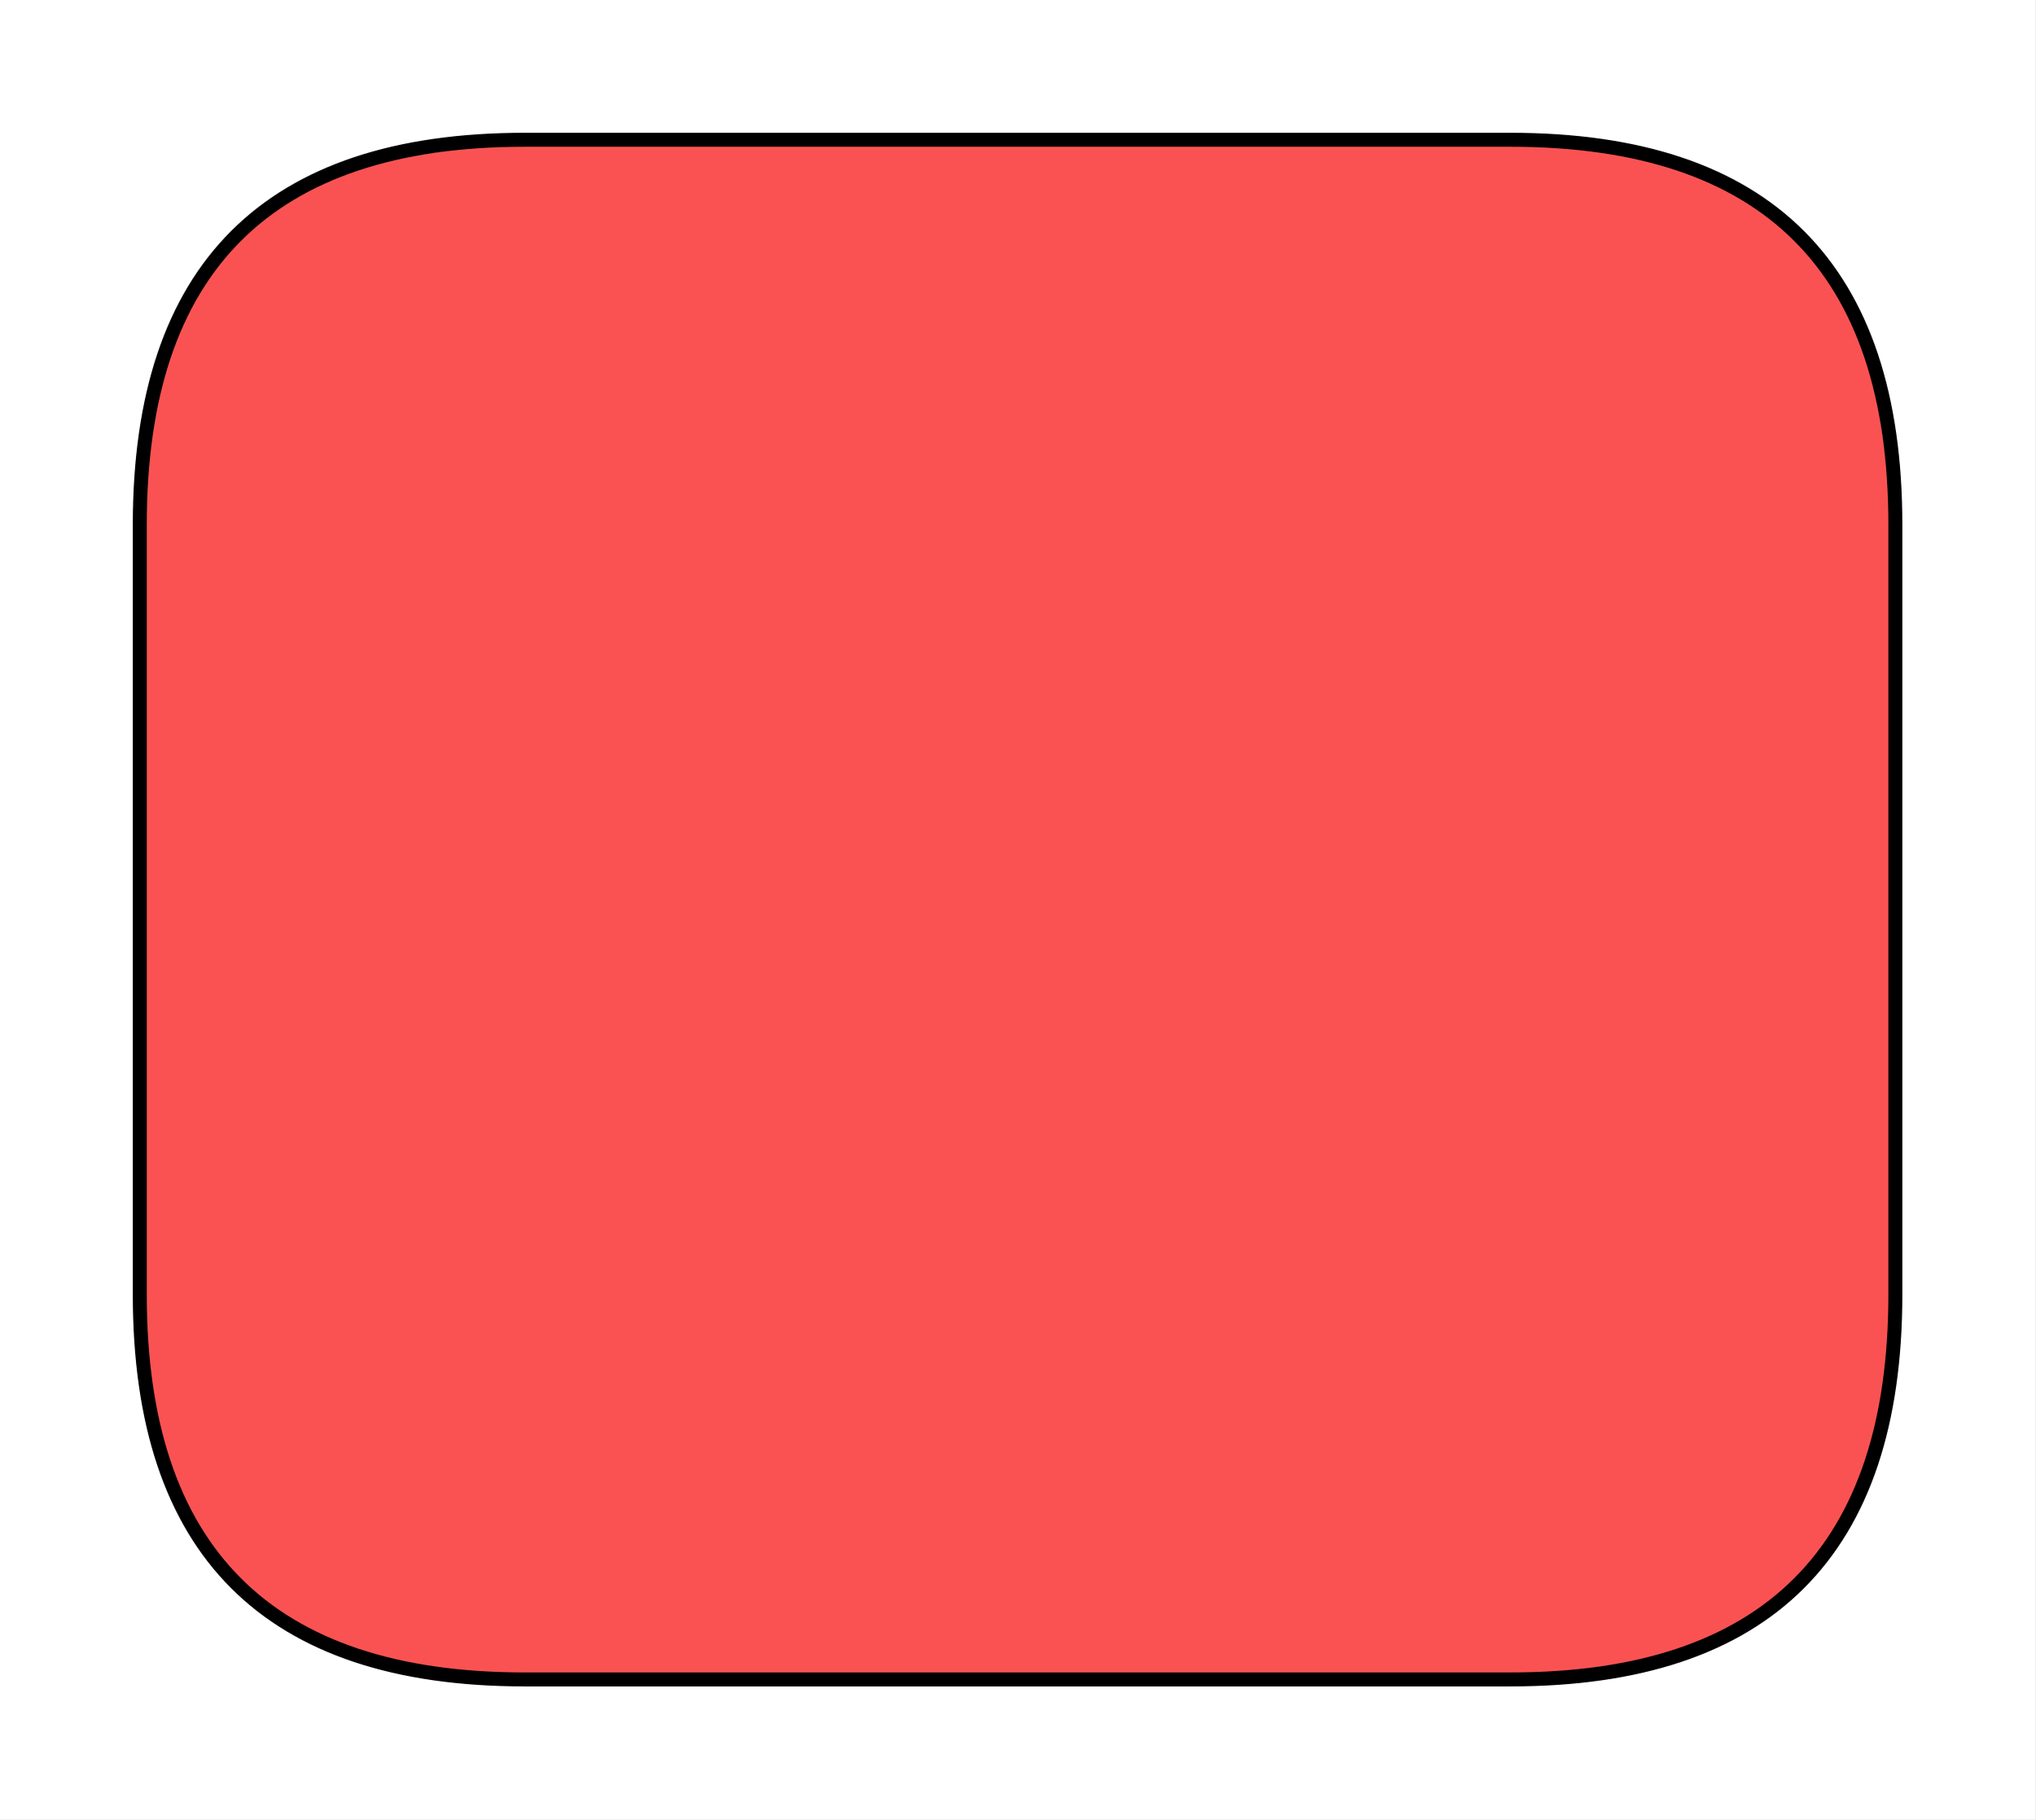
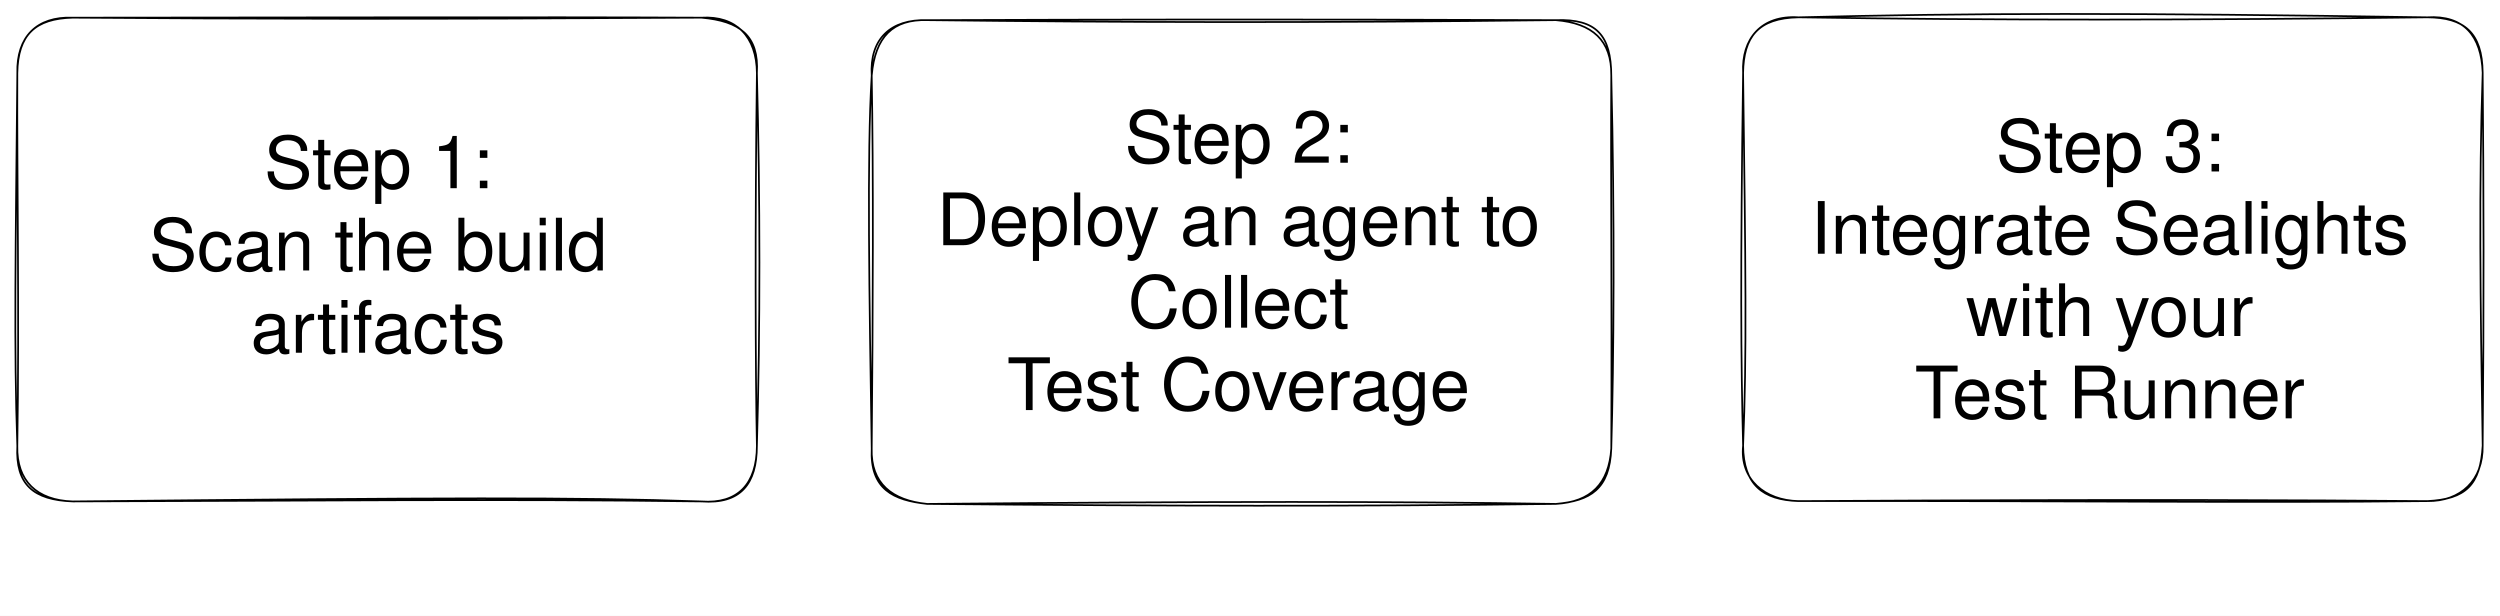
- <svg xmlns="http://www.w3.org/2000/svg" version="1.1" viewBox="0 0 145.603 130.171" width="145.603" height="130.171">
+ <svg xmlns="http://www.w3.org/2000/svg" version="1.1" viewBox="0 0 1443.33 355.501" width="2886.661" height="711.002">
  
-   eyJ2ZXJzaW9uIjoiMSIsImVuY29kaW5nIjoiYnN0cmluZyIsImNvbXByZXNzZWQiOnRydWUsImVuY29kZWQiOiJ4nHVSy27bMFx1MDAxMLz7K1x1MDAwNPVaKHyIeuSYPoBe2oNRpECRXHUwMDAzLa0lVjQpiFRsJ/C/l6RcdTAwMWRTNVx1MDAxYVx1MDAxZVxicHZ2d3Y5r6skSe1xhPQ+SeHQcCnaie/Tj1x1MDAxZX+GyVxirVxciIS30fPUXHUwMDA0Zm/taO7v7vg4Zp2wXHUwMDFirYes0btzXHUwMDFhSNiBssZcdTAwMTF/u3eSvIZ70WiCxnLVSVxiXHQhXHUwMDE0e+HiXHUwMDE2/K5VaFuSXCKnpCDsSlx1MDAxMOaz62ahddEtl1x1MDAwNmLEQ+lPy+yPzY6Kx8MvPdNh//JHf41Nt0LKtT3KIMpoN3uMXHUwMDE5O+lcdTAwMDFcdTAwMWVFa3sv6lx1MDAwNn8va9Jz1yswfnh0RfXIXHUwMDFiYY++XHUwMDBliuh5XHUwMDAzS97BvVx1MDAxOGNcdTAwMTlhmFVFjXO0XHUwMDFjNuSXKMNcdTAwMThVjGFEXHUwMDE4rVFxI+yTlnrywj6gcKK0XHJvhs7pU23kbDkjjETO/m1cXMKyXHUwMDAyUZzX+Y2IXHUwMDFlRNdbT8FOSYlxVVGW5zXBdVRcdTAwMDLhQypaMkTqMib79uO3Njjjabkz1V529maVaFx1MDAxNnpBTnFcdTAwMTDP/7IwWSw1jy0/u1x1MDAwMVx1MDAxN1VO8lxusYKW1TUuhVx1MDAxYVxcUM1SRkw3QzRQQE/uXHUwMDBlRVNn8LV1Ja/S3Fxmol2LXHUwMDE3+KdM+ixg//C/XHUwMDA1h5OuLvq94yDMeVqd/lx1MDAwMlx1MDAxMlHiICJ9
+   eyJ2ZXJzaW9uIjoiMSIsImVuY29kaW5nIjoiYnN0cmluZyIsImNvbXByZXNzZWQiOnRydWUsImVuY29kZWQiOiJ4nM1Y2VLbSFx1MDAxNH3nK1TO66D0vvCWsMUzRTLEToBcZlMpIbUlxUJSpDbGk+LfcyWDJVx1MDAxYlx1MDAxY7BrXGI2VS7Ut5fTV+f0ue1cdTAwMWZbjtOxk9x0dpyOufa9JFx1MDAwZVxub9z5o2q/MkVcdTAwMTlnKYRI/VxcZqPCr3tG1ublzuvXXp67YWwvsmzo+tnldJhJzKVJbVx0XHUwMDFk/4Fnx/lRf7dcdTAwMTYqjG+9NExMPaBcdTAwMGU1aylKXHUwMDE2W99nab0uXHUwMDE1klIqXHUwMDA1mnWIyz1YzppcdTAwMDCiXHUwMDAzLylNXHUwMDEzqZo6XHUwMDFmXHUwMDBl3n9cdTAwMWVFoTzrXHUwMDFmbe/mn05Y1ku+NatcdTAwMGXiJOnZSTLdlOdHo6KFqbRFNjQncWAjiOOF9tm4MoOkNaOKbFx1MDAxNEapKcu5MVnu+bGdVG2ogT9Nwo7TtFxcw5Mg2iVYa4kkopjwWbBcdTAwMWEuuaslxVx1MDAxYVEkXHUwMDA1llgvwNrNkqyoYL1C9adcdTAwMDF24fnDXHUwMDEw0KXBrI8tvLTMvVx1MDAwMl5X0298u2FGhKtcdTAwMTXFnFx1MDAxMS2UZM1KkYnDyFa8kNqlXGJcdTAwMDFcdTAwMThK5qGWpn4nmlKNJeJiXHUwMDE2qFx1MDAxMOTdoGbHv+2kpcFt0u7o0lx1MDAxMIbettw0e6n677eI1kw1ylx1MDAwM29KXGIsXHUwMDE051hcdTAwMDBcdTAwMDAmXHUwMDFhZEmcXHUwMDBlIZiOkqRpy/xhw6Gt1lr3uGvNtX2Itlxc4WW0ZVxmIHDJn8zao9Pu8Vx1MDAxYkyPXHUwMDBmuqY/XHUwMDFjv6WnXyeyv+msJYi7XHUwMDEyi+qFY0yJwmSOt5gyl2mNuUKSXHUwMDAym5B8NuJcdTAwMTIp71NcdTAwMTVcdTAwMTSzSE7MMOVaXHUwMDBivFxuO+d483RcdTAwMWFcbiaZQliuQMPmfWep7cX/1VTCruSQYlx1MDAwMeLUXHUwMDE0YTzX6cC7jJPJ3Xk9pW1FV0hYz5rcwTvnac/3UsdGxrlcdTAwMTjFSeCcp15h44Hn21x1MDAxMv5v57w0XHUwMDAwsVpcdTAwMTO3mF1N9yaJw4rxXHUwMDFkXHUwMDFmdm2KOTHYXHUwMDE4LGTWwWZ5XHUwMDEz9Vx1MDAwMaBcdTAwMDczXHUwMDE23WBx31lcdTAwMTGHceol/dXA/lKnv/RcdTAwMTiO6TKxYlxccZShp3tcZu97clJcdTAwMDZ6//tlmltjRTG4+LTpaq0kXG5HN8GKI664pmreZZhLXHUwMDE5J5gpRltcdTAwMDfXJlpcZlZcdTAwMDRT2E6rKvj9XHUwMDFlo1x1MDAxNFx1MDAxYzp4XHUwMDA1ca/lMULqZbQlSEupuGiBeIy3RXRq9of9w8MyfXd2ZfdcdTAwMGa3z0Z/bz5vhXaZ5DVn5XxphFx0c1x1MDAxNYOiSGA4bVx1MDAwNdLs2YhLXHUwMDFmpKq6T06KNFCTt8zwOS1GXHT4e1GLoXBqd8FcdTAwMTbCXHUwMDAyoDk9XHUwMDAzXHUwMDE3XG5ITnmejmNcdTAwMWI5XHUwMDEzuEHAyd03pXU+jlIwg/N0ietcdTAwMTAp5lb4Ta6zXHUwMDE2/vVcbka21IPAfbSg7aL1MS1/XHKL42R0XHUwMDFjXHUwMDBmeofgX9HJwZ9DdbTpWlx1MDAxNlx1MDAxY6SskUDoYTUjV8AliFx1MDAxM/XcN1x1MDAxZCroXHUwMDAzam5Z4t1tXHUwMDA2XHUwMDAxXHUwMDE4rMkqTrO+mKXC9GXFTEBcZnsmT7KJXHUwMDAzdZhcdTAwMTdcdTAwMDJqx2YgXHUwMDAwSGtcdTAwMDL11Z1cdTAwMTR2MyAwhJdJmaiXkPJcdTAwMWHo168ooZxaev/DWiCmlWrdM1x1MDAxZdPztkXf9i4/fnlH/jLXXz4o5qmj3U3XM9ymXFzNOVx1MDAwMuIu/mjBXFwo8ar6hDE+X8RtYkVJXHUwMDA05lx1MDAwMjSoVtD5//6rXHUwMDA1g3OPrCD/KXfhu5604+V5z8KUM2iwhzi4PVx1MDAxNpppOlexXHUwMDE5v72f5FeD+lMposZfUc7U+7zZuvlcdItQLCsifQ==
  <defs>
    <style class="style-fonts">
      @font-face {
        font-family: "Virgil";
        src: url("https://unpkg.com/@excalidraw/excalidraw@0.14.2/dist/excalidraw-assets/Virgil.woff2");
      }
      @font-face {
        font-family: "Cascadia";
        src: url("https://unpkg.com/@excalidraw/excalidraw@0.14.2/dist/excalidraw-assets/Cascadia.woff2");
      }
    </style>
  </defs>
-   <rect x="0" y="0" width="145.603" height="130.171" fill="#ffffff" />
-   <g stroke-linecap="round" transform="translate(10 10) rotate(0 62.80157 55.08559)">
-     <path d="M27.54 0 L104.52 0.43 L110.11 1.72 L114.84 3.87 L118.72 6.89 L121.73 10.76 L123.88 15.49 L125.6 27.54 L125.17 89.08 L123.88 94.68 L121.73 99.41 L118.72 103.29 L114.84 106.3 L110.11 108.45 L98.06 110.17 L21.09 109.74 L15.49 108.45 L10.76 106.3 L6.89 103.29 L3.87 99.41 L1.72 94.68 L0.43 89.08 L0.43 21.09 L1.72 15.49 L3.87 10.76 L6.89 6.89 L10.76 3.87 L15.49 1.72 L27.54 0" stroke="none" stroke-width="0" fill="#fa5252" />
-     <path d="M27.54 0 M27.54 0 C55.01 0, 82.47 0, 98.06 0 M27.54 0 C52.16 0, 76.79 0, 98.06 0 M98.06 0 C116.42 0, 125.6 9.18, 125.6 27.54 M98.06 0 C116.42 0, 125.6 9.18, 125.6 27.54 M125.6 27.54 C125.6 46.11, 125.6 64.68, 125.6 82.63 M125.6 27.54 C125.6 48.71, 125.6 69.87, 125.6 82.63 M125.6 82.63 C125.6 100.99, 116.42 110.17, 98.06 110.17 M125.6 82.63 C125.6 100.99, 116.42 110.17, 98.06 110.17 M98.06 110.17 C78.15 110.17, 58.25 110.17, 27.54 110.17 M98.06 110.17 C79.96 110.17, 61.85 110.17, 27.54 110.17 M27.54 110.17 C9.18 110.17, 0 100.99, 0 82.63 M27.54 110.17 C9.18 110.17, 0 100.99, 0 82.63 M0 82.63 C0 62.63, 0 42.62, 0 27.54 M0 82.63 C0 68.86, 0 55.09, 0 27.54 M0 27.54 C0 9.18, 9.18 0, 27.54 0 M0 27.54 C0 9.18, 9.18 0, 27.54 0" stroke="#000000" stroke-width="1" fill="none" />
+   <rect x="0" y="0" width="1443.33" height="355.501" fill="#ffffff" />
+   <g stroke-linecap="round" transform="translate(503.2649 11.62798) rotate(0 213.4916 139.6505)">
+     <path d="M32 0 M32 0 C143.74 1.33, 253.97 1.65, 394.98 0 M32 0 C133.98 -0.36, 236.3 -0.61, 394.98 0 M394.98 0 C416.09 1.78, 427.26 11.63, 426.98 32 M394.98 0 C418.36 -0.88, 426.9 8.74, 426.98 32 M426.98 32 C429.02 113.55, 428.48 197.5, 426.98 247.3 M426.98 32 C426.59 92.45, 427.39 152.48, 426.98 247.3 M426.98 247.3 C425.58 267.59, 415.29 278.11, 394.98 279.3 M426.98 247.3 C426.09 270.92, 414.87 277.54, 394.98 279.3 M394.98 279.3 C281.88 280.8, 169.24 280.56, 32 279.3 M394.98 279.3 C300.15 277.8, 204.72 277.79, 32 279.3 M32 279.3 C11.89 277.31, -0.58 267.57, 0 247.3 M32 279.3 C12.54 277.22, -1.16 270.92, 0 247.3 M0 247.3 C-1.34 160.56, -2.83 77.49, 0 32 M0 247.3 C0.74 167.14, 1.02 87.65, 0 32 M0 32 C1.97 9.42, 12.37 -0.58, 32 0 M0 32 C-1.35 10.84, 10.95 -0.66, 32 0" stroke="#000000" stroke-width="1" fill="none" />
+   </g>
+   <g transform="translate(79.76126 70.15394) rotate(0 138.5 95)">
+     <text x="138.5" y="38.5" font-family="Helvetica, Segoe UI Emoji" font-size="41.753px" fill="#000000" text-anchor="middle" style="white-space: pre;" direction="ltr">Step 1:</text>
+     <text x="138.5" y="86" font-family="Helvetica, Segoe UI Emoji" font-size="41.753px" fill="#000000" text-anchor="middle" style="white-space: pre;" direction="ltr">Scan the build </text>
+     <text x="138.5" y="133.5" font-family="Helvetica, Segoe UI Emoji" font-size="41.753px" fill="#000000" text-anchor="middle" style="white-space: pre;" direction="ltr">artifacts </text>
+     <text x="138.5" y="181" font-family="Helvetica, Segoe UI Emoji" font-size="41.753px" fill="#000000" text-anchor="middle" style="white-space: pre;" direction="ltr" />
+   </g>
+   <g stroke-linecap="round" transform="translate(1006.347 10) rotate(0 213.4916 139.6505)">
+     <path d="M32 0 M32 0 C129 -2.48, 222.62 -2.7, 394.98 0 M32 0 C147.19 1.82, 261.12 1.67, 394.98 0 M394.98 0 C416.11 -1.36, 426.2 10.7, 426.98 32 M394.98 0 C416.24 0.11, 426.82 8.7, 426.98 32 M426.98 32 C424.77 96.61, 425.61 163.12, 426.98 247.3 M426.98 32 C427.56 99.02, 427.76 164.31, 426.98 247.3 M426.98 247.3 C425.65 269.95, 417.37 278.2, 394.98 279.3 M426.98 247.3 C427.41 267.07, 414.33 279.59, 394.98 279.3 M394.98 279.3 C292.29 280.48, 190.44 279.05, 32 279.3 M394.98 279.3 C318.49 278.76, 241.18 278.16, 32 279.3 M32 279.3 C11.37 278.67, 0.27 269.95, 0 247.3 M32 279.3 C12.56 278.89, -2.03 266.73, 0 247.3 M0 247.3 C2.19 195.11, 1.46 145.02, 0 32 M0 247.3 C-1.26 197.5, -1.59 147.76, 0 32 M0 32 C-1.02 12.54, 10.34 -1.42, 32 0 M0 32 C0.37 11.44, 8.44 0.43, 32 0" stroke="#000000" stroke-width="1" fill="none" />
+   </g>
+   <g transform="translate(1043.521 60.50096) rotate(0 174.5 142.5)">
+     <text x="174.5" y="38.5" font-family="Helvetica, Segoe UI Emoji" font-size="41.753px" fill="#000000" text-anchor="middle" style="white-space: pre;" direction="ltr">Step 3:</text>
+     <text x="174.5" y="86" font-family="Helvetica, Segoe UI Emoji" font-size="41.753px" fill="#000000" text-anchor="middle" style="white-space: pre;" direction="ltr">Integrate Sealights</text>
+     <text x="174.5" y="133.5" font-family="Helvetica, Segoe UI Emoji" font-size="41.753px" fill="#000000" text-anchor="middle" style="white-space: pre;" direction="ltr">with your </text>
+     <text x="174.5" y="181" font-family="Helvetica, Segoe UI Emoji" font-size="41.753px" fill="#000000" text-anchor="middle" style="white-space: pre;" direction="ltr">Test Runner</text>
+     <text x="174.5" y="228.5" font-family="Helvetica, Segoe UI Emoji" font-size="41.753px" fill="#000000" text-anchor="middle" style="white-space: pre;" direction="ltr" />
+     <text x="174.5" y="276" font-family="Helvetica, Segoe UI Emoji" font-size="41.753px" fill="#000000" text-anchor="middle" style="white-space: pre;" direction="ltr" />
+   </g>
+   <g transform="translate(533.5355 56.35454) rotate(0 181.5 119)">
+     <text x="181.5" y="37.6" font-family="Helvetica, Segoe UI Emoji" font-size="41.753px" fill="#000000" text-anchor="middle" style="white-space: pre;" direction="ltr">Step 2:</text>
+     <text x="181.5" y="85.2" font-family="Helvetica, Segoe UI Emoji" font-size="41.753px" fill="#000000" text-anchor="middle" style="white-space: pre;" direction="ltr">Deploy an agent to </text>
+     <text x="181.5" y="132.8" font-family="Helvetica, Segoe UI Emoji" font-size="41.753px" fill="#000000" text-anchor="middle" style="white-space: pre;" direction="ltr">Collect </text>
+     <text x="181.5" y="180.4" font-family="Helvetica, Segoe UI Emoji" font-size="41.753px" fill="#000000" text-anchor="middle" style="white-space: pre;" direction="ltr">Test Coverage</text>
+     <text x="181.5" y="228" font-family="Helvetica, Segoe UI Emoji" font-size="41.753px" fill="#000000" text-anchor="middle" style="white-space: pre;" direction="ltr" />
+   </g>
+   <g stroke-linecap="round" transform="translate(10 10.19757) rotate(0 213.4916 139.6505)">
+     <path d="M32 0 M32 0 C131.88 0.74, 233.62 0.99, 394.98 0 M32 0 C163.97 -0.02, 297.17 -0.49, 394.98 0 M394.98 0 C414.95 -1.22, 426.83 10.92, 426.98 32 M394.98 0 C417.12 1.96, 428.33 10.38, 426.98 32 M426.98 32 C425.88 117.42, 426.13 204.93, 426.98 247.3 M426.98 32 C428.9 104.86, 428.96 178.92, 426.98 247.3 M426.98 247.3 C426.87 269.19, 415.94 280.86, 394.98 279.3 M426.98 247.3 C426.96 269.09, 417.7 281.01, 394.98 279.3 M394.98 279.3 C281.4 277.75, 166.86 278.97, 32 279.3 M394.98 279.3 C322.57 276.78, 248.53 277.08, 32 279.3 M32 279.3 C11.31 278.65, -0.45 267.46, 0 247.3 M32 279.3 C9.33 278.48, -1.18 269.64, 0 247.3 M0 247.3 C1.19 170.31, -0.24 92.26, 0 32 M0 247.3 C-2.02 191.1, -0.95 134.35, 0 32 M0 32 C-0.55 11.15, 11.12 -0.85, 32 0 M0 32 C0.37 9.73, 10.43 0.55, 32 0" stroke="#000000" stroke-width="1" fill="none" />
  </g>
</svg>
